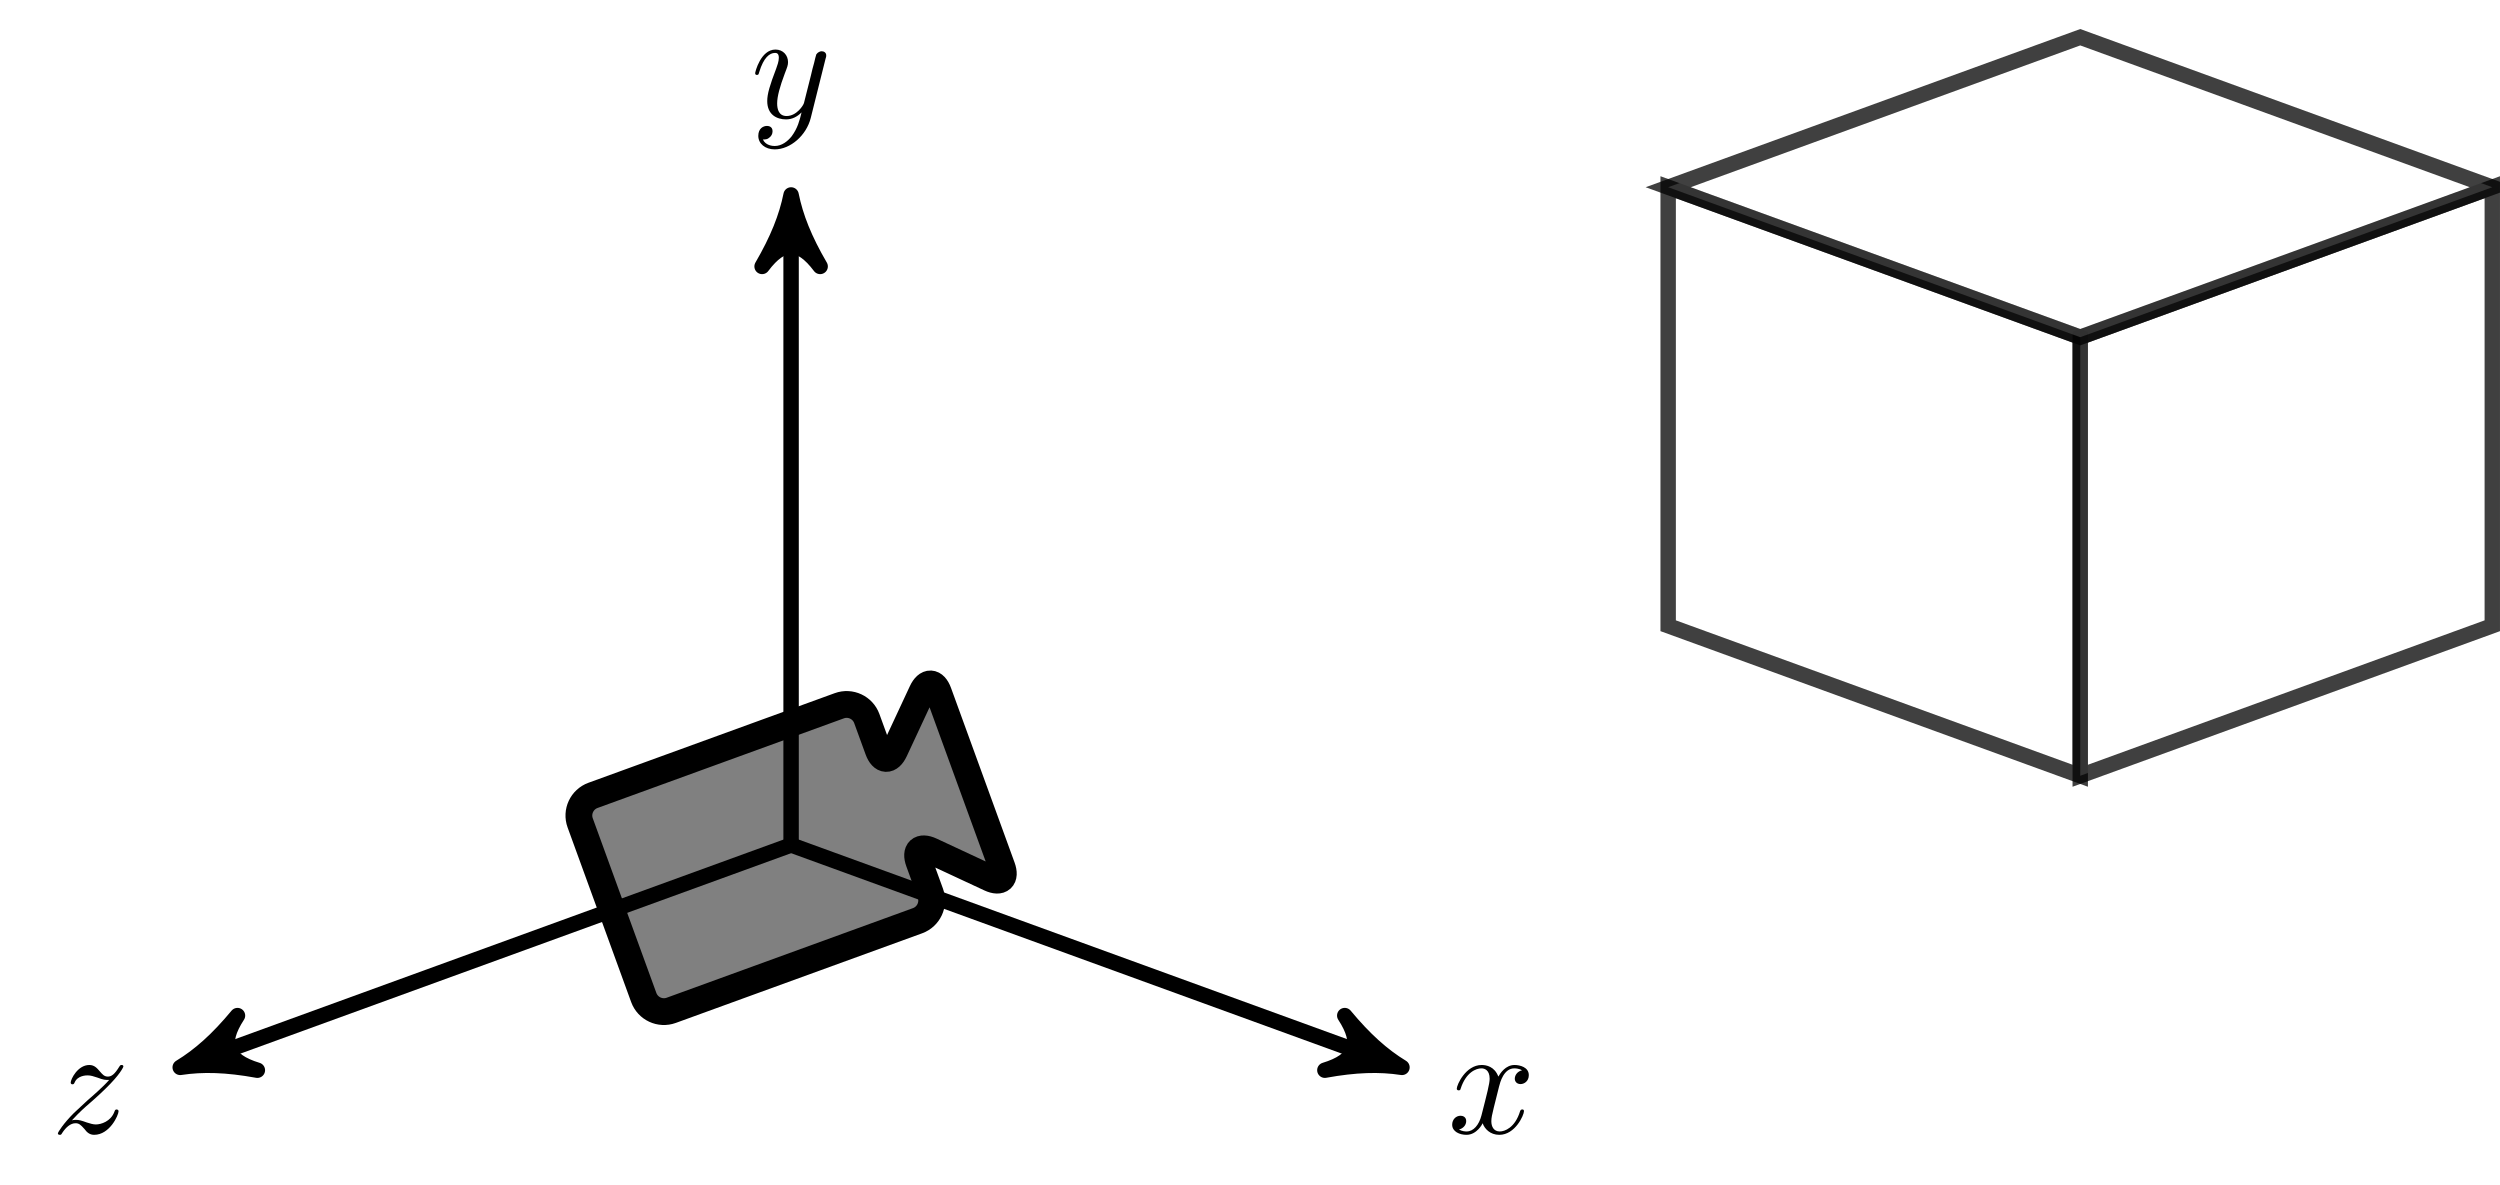
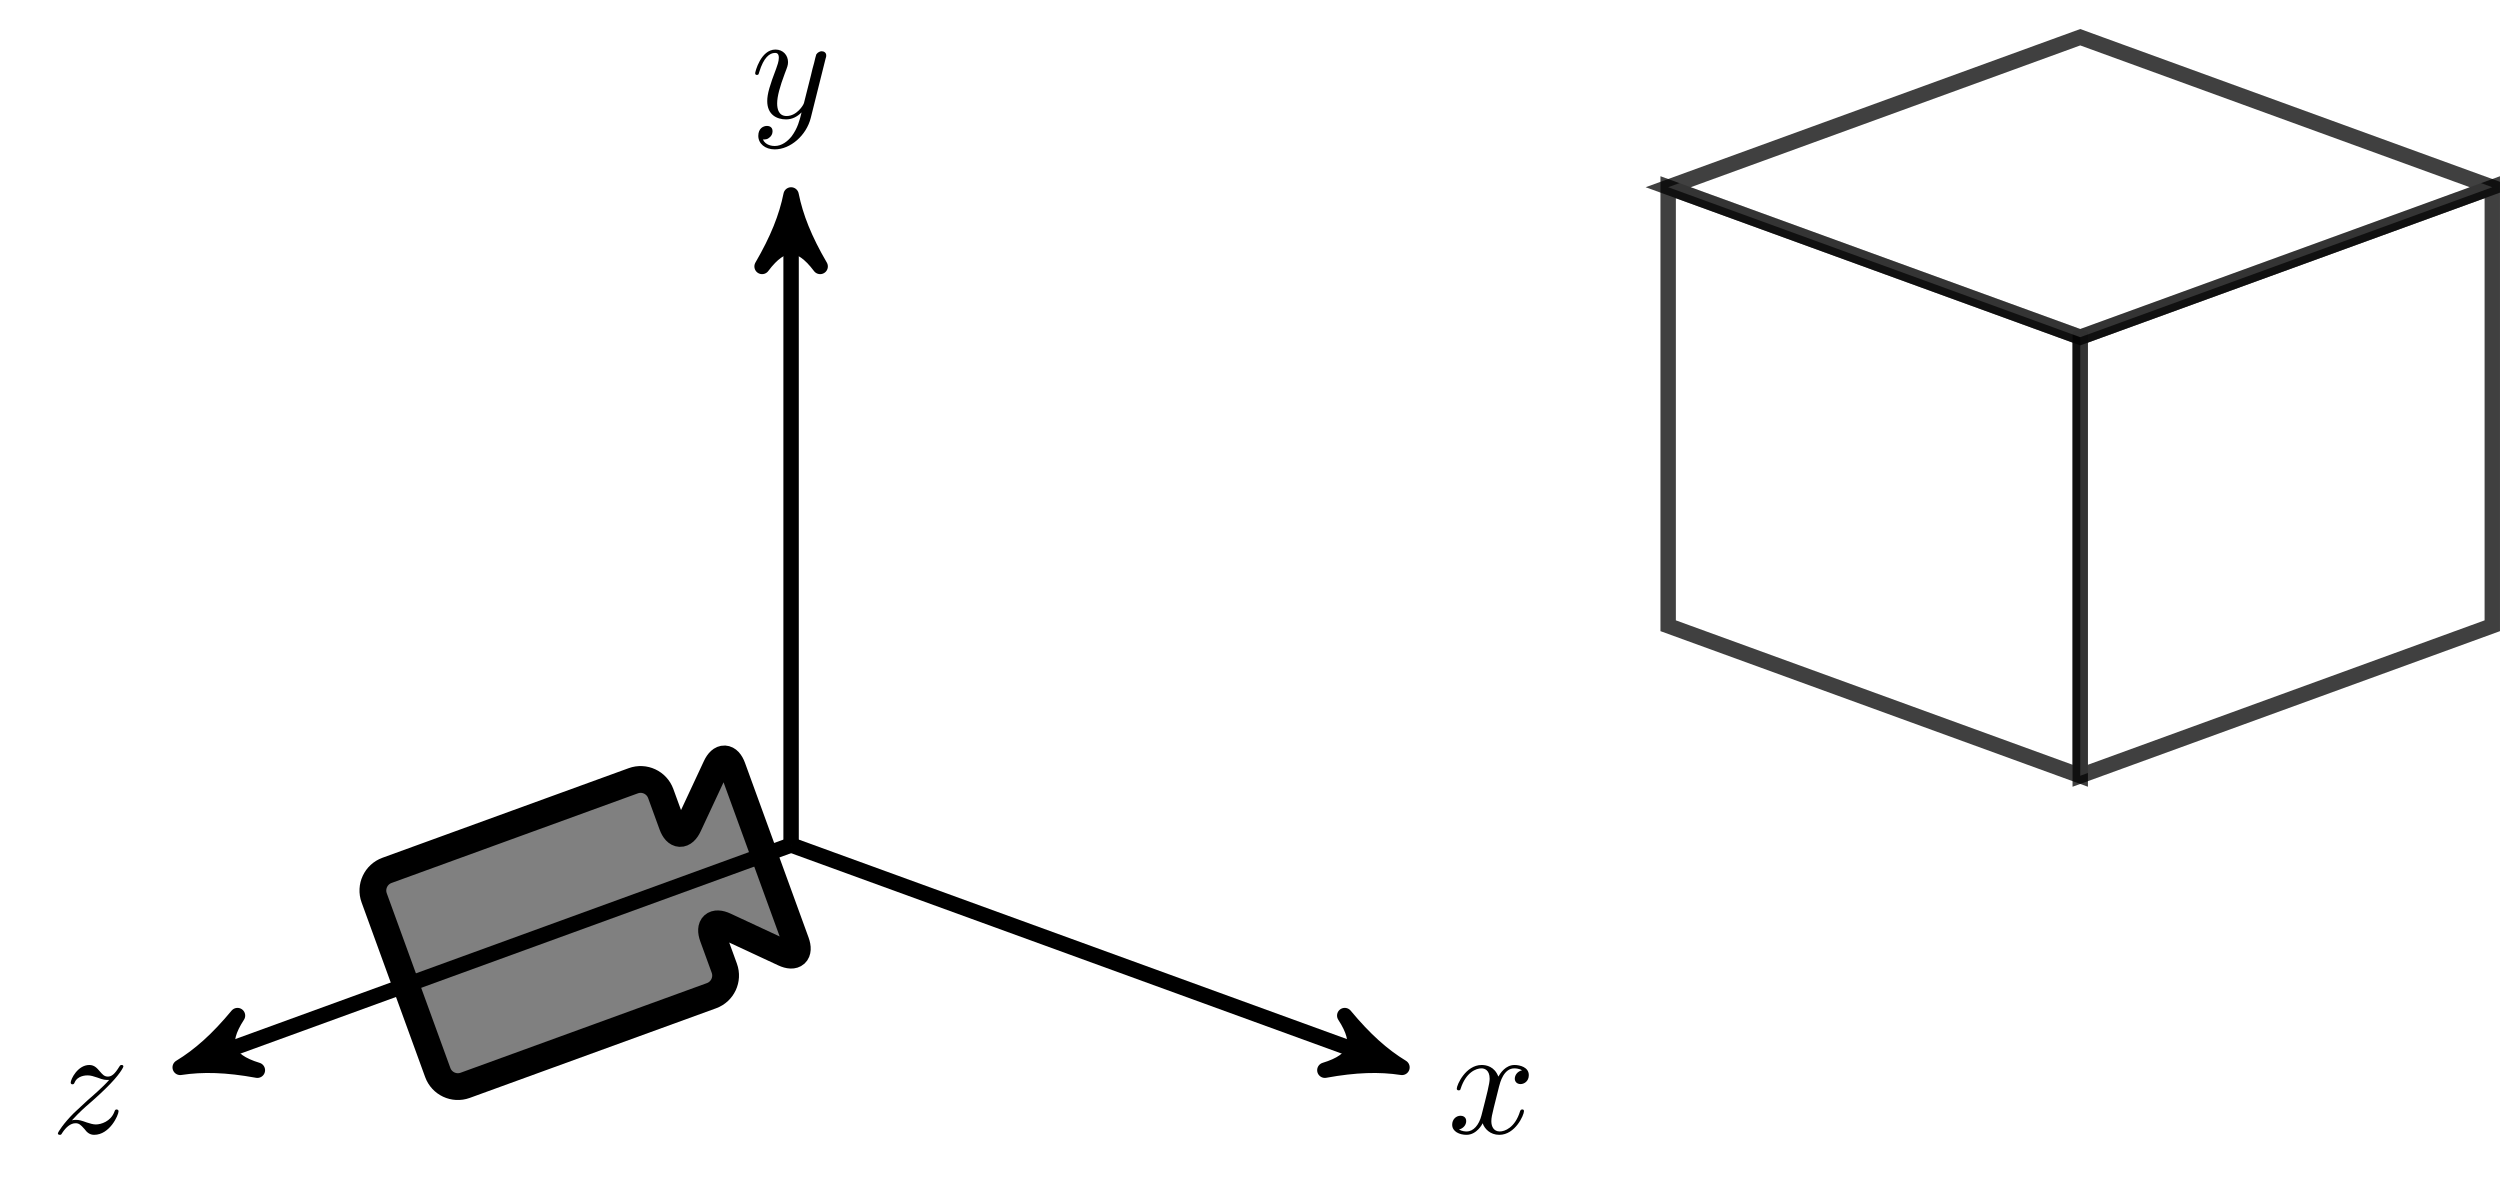
- <svg xmlns="http://www.w3.org/2000/svg" xmlns:xlink="http://www.w3.org/1999/xlink" width="161.603" height="76.568" viewBox="0 0 161.603 76.568">
+ <svg xmlns="http://www.w3.org/2000/svg" xmlns:xlink="http://www.w3.org/1999/xlink" width="161.603" height="77.259" viewBox="0 0 161.603 77.259">
  <defs>
    <g>
      <g id="glyph-0-0">
        <path d="M 3.328 -3.016 C 3.391 -3.266 3.625 -4.188 4.312 -4.188 C 4.359 -4.188 4.609 -4.188 4.812 -4.062 C 4.531 -4 4.344 -3.766 4.344 -3.516 C 4.344 -3.359 4.453 -3.172 4.719 -3.172 C 4.938 -3.172 5.25 -3.344 5.25 -3.75 C 5.25 -4.266 4.672 -4.406 4.328 -4.406 C 3.75 -4.406 3.406 -3.875 3.281 -3.656 C 3.031 -4.312 2.5 -4.406 2.203 -4.406 C 1.172 -4.406 0.594 -3.125 0.594 -2.875 C 0.594 -2.766 0.703 -2.766 0.719 -2.766 C 0.797 -2.766 0.828 -2.797 0.844 -2.875 C 1.188 -3.938 1.844 -4.188 2.188 -4.188 C 2.375 -4.188 2.719 -4.094 2.719 -3.516 C 2.719 -3.203 2.547 -2.547 2.188 -1.141 C 2.031 -0.531 1.672 -0.109 1.234 -0.109 C 1.172 -0.109 0.953 -0.109 0.734 -0.234 C 0.984 -0.297 1.203 -0.5 1.203 -0.781 C 1.203 -1.047 0.984 -1.125 0.844 -1.125 C 0.531 -1.125 0.297 -0.875 0.297 -0.547 C 0.297 -0.094 0.781 0.109 1.219 0.109 C 1.891 0.109 2.25 -0.594 2.266 -0.641 C 2.391 -0.281 2.75 0.109 3.344 0.109 C 4.375 0.109 4.938 -1.172 4.938 -1.422 C 4.938 -1.531 4.859 -1.531 4.828 -1.531 C 4.734 -1.531 4.719 -1.484 4.688 -1.422 C 4.359 -0.344 3.688 -0.109 3.375 -0.109 C 2.984 -0.109 2.828 -0.422 2.828 -0.766 C 2.828 -0.984 2.875 -1.203 2.984 -1.641 Z M 3.328 -3.016 " />
      </g>
      <g id="glyph-0-1">
        <path d="M 4.844 -3.797 C 4.891 -3.938 4.891 -3.953 4.891 -4.031 C 4.891 -4.203 4.75 -4.297 4.594 -4.297 C 4.5 -4.297 4.344 -4.234 4.25 -4.094 C 4.234 -4.031 4.141 -3.734 4.109 -3.547 C 4.031 -3.297 3.969 -3.016 3.906 -2.75 L 3.453 -0.953 C 3.422 -0.812 2.984 -0.109 2.328 -0.109 C 1.828 -0.109 1.719 -0.547 1.719 -0.922 C 1.719 -1.375 1.891 -2 2.219 -2.875 C 2.375 -3.281 2.422 -3.391 2.422 -3.594 C 2.422 -4.031 2.109 -4.406 1.609 -4.406 C 0.656 -4.406 0.297 -2.953 0.297 -2.875 C 0.297 -2.766 0.391 -2.766 0.406 -2.766 C 0.516 -2.766 0.516 -2.797 0.562 -2.953 C 0.844 -3.891 1.234 -4.188 1.578 -4.188 C 1.656 -4.188 1.828 -4.188 1.828 -3.875 C 1.828 -3.625 1.719 -3.359 1.656 -3.172 C 1.25 -2.109 1.078 -1.547 1.078 -1.078 C 1.078 -0.188 1.703 0.109 2.297 0.109 C 2.688 0.109 3.016 -0.062 3.297 -0.344 C 3.172 0.172 3.047 0.672 2.656 1.203 C 2.391 1.531 2.016 1.828 1.562 1.828 C 1.422 1.828 0.969 1.797 0.797 1.406 C 0.953 1.406 1.094 1.406 1.219 1.281 C 1.328 1.203 1.422 1.062 1.422 0.875 C 1.422 0.562 1.156 0.531 1.062 0.531 C 0.828 0.531 0.5 0.688 0.5 1.172 C 0.5 1.672 0.938 2.047 1.562 2.047 C 2.578 2.047 3.609 1.141 3.891 0.016 Z M 4.844 -3.797 " />
      </g>
      <g id="glyph-0-2">
        <path d="M 1.328 -0.828 C 1.859 -1.406 2.156 -1.656 2.516 -1.969 C 2.516 -1.969 3.125 -2.5 3.484 -2.859 C 4.438 -3.781 4.656 -4.266 4.656 -4.312 C 4.656 -4.406 4.562 -4.406 4.547 -4.406 C 4.469 -4.406 4.453 -4.391 4.391 -4.297 C 4.094 -3.812 3.891 -3.656 3.656 -3.656 C 3.406 -3.656 3.297 -3.812 3.141 -3.984 C 2.953 -4.203 2.781 -4.406 2.453 -4.406 C 1.703 -4.406 1.25 -3.484 1.25 -3.266 C 1.25 -3.219 1.281 -3.156 1.359 -3.156 C 1.453 -3.156 1.469 -3.203 1.5 -3.266 C 1.688 -3.734 2.266 -3.734 2.344 -3.734 C 2.547 -3.734 2.734 -3.672 2.969 -3.594 C 3.375 -3.438 3.484 -3.438 3.734 -3.438 C 3.375 -3.016 2.547 -2.297 2.359 -2.141 L 1.453 -1.297 C 0.781 -0.625 0.422 -0.062 0.422 0.016 C 0.422 0.109 0.531 0.109 0.547 0.109 C 0.625 0.109 0.641 0.094 0.703 -0.016 C 0.938 -0.375 1.234 -0.641 1.562 -0.641 C 1.781 -0.641 1.891 -0.547 2.141 -0.266 C 2.297 -0.047 2.484 0.109 2.766 0.109 C 3.766 0.109 4.344 -1.156 4.344 -1.422 C 4.344 -1.469 4.297 -1.531 4.219 -1.531 C 4.125 -1.531 4.109 -1.469 4.078 -1.391 C 3.844 -0.75 3.203 -0.562 2.875 -0.562 C 2.688 -0.562 2.5 -0.625 2.297 -0.688 C 1.953 -0.812 1.797 -0.859 1.594 -0.859 C 1.578 -0.859 1.422 -0.859 1.328 -0.828 Z M 1.328 -0.828 " />
      </g>
    </g>
    <clipPath id="clip-0">
-       <path clip-rule="nonzero" d="M 37 44 L 65 44 L 65 66 L 37 66 Z M 37 44 " />
+       <path clip-rule="nonzero" d="M 24 49 L 52 49 L 52 71 L 24 71 Z M 24 49 " />
    </clipPath>
    <clipPath id="clip-1">
-       <path clip-rule="nonzero" d="M 40.98 68.156 L 67.617 58.461 L 61.293 41.086 L 34.656 50.781 Z M 40.98 68.156 " />
+       <path clip-rule="nonzero" d="M 27.664 73.004 L 54.301 63.309 L 47.977 45.934 L 21.34 55.629 Z M 27.664 73.004 " />
    </clipPath>
    <clipPath id="clip-2">
-       <path clip-rule="nonzero" d="M 34 41 L 68 41 L 68 69 L 34 69 Z M 34 41 " />
+       <path clip-rule="nonzero" d="M 21 45 L 55 45 L 55 74 L 21 74 Z M 21 45 " />
    </clipPath>
    <clipPath id="clip-3">
-       <path clip-rule="nonzero" d="M 40.98 68.156 L 67.617 58.461 L 61.293 41.086 L 34.656 50.781 Z M 40.98 68.156 " />
+       <path clip-rule="nonzero" d="M 27.664 73.004 L 54.301 63.309 L 47.977 45.934 L 21.34 55.629 Z M 27.664 73.004 " />
    </clipPath>
    <clipPath id="clip-4">
-       <path clip-rule="nonzero" d="M 37 40 L 104 40 L 104 76.566 L 37 76.566 Z M 37 40 " />
+       <path clip-rule="nonzero" d="M 37 40 L 104 40 L 104 77.258 L 37 77.258 Z M 37 40 " />
    </clipPath>
    <clipPath id="clip-5">
-       <path clip-rule="nonzero" d="M 0 40 L 66 40 L 66 76.566 L 0 76.566 Z M 0 40 " />
+       <path clip-rule="nonzero" d="M 0 40 L 66 40 L 66 77.258 L 0 77.258 Z M 0 40 " />
    </clipPath>
    <clipPath id="clip-6">
      <path clip-rule="nonzero" d="M 134 12 L 161.602 12 L 161.602 51 L 134 51 Z M 134 12 " />
    </clipPath>
    <clipPath id="clip-7">
      <path clip-rule="nonzero" d="M 120 0 L 161.602 0 L 161.602 65 L 120 65 Z M 120 0 " />
    </clipPath>
    <clipPath id="clip-8">
      <path clip-rule="nonzero" d="M 107 2 L 161.602 2 L 161.602 22 L 107 22 Z M 107 2 " />
    </clipPath>
    <clipPath id="clip-9">
      <path clip-rule="nonzero" d="M 93 0 L 161.602 0 L 161.602 36 L 93 36 Z M 93 0 " />
    </clipPath>
  </defs>
  <g clip-path="url(#clip-0)">
    <g clip-path="url(#clip-1)">
-       <path fill-rule="nonzero" fill="rgb(50%, 50%, 50%)" fill-opacity="1" d="M 43.391 65.309 L 59.312 59.516 C 60.031 59.254 60.402 58.457 60.141 57.738 L 59.402 55.711 C 59.141 54.992 59.488 54.672 60.184 54.996 L 63.988 56.77 C 64.684 57.094 65.031 56.77 64.77 56.051 L 60.66 44.762 C 60.398 44.043 59.926 44.023 59.602 44.715 L 57.828 48.52 C 57.504 49.215 57.031 49.195 56.77 48.477 L 56.031 46.449 C 55.77 45.73 54.973 45.359 54.254 45.621 L 38.332 51.414 C 37.613 51.676 37.242 52.473 37.504 53.191 L 41.613 64.48 C 41.875 65.199 42.672 65.57 43.391 65.309 Z M 43.391 65.309 " />
+       <path fill-rule="nonzero" fill="rgb(50%, 50%, 50%)" fill-opacity="1" d="M 30.07 70.156 L 45.992 64.363 C 46.711 64.102 47.082 63.305 46.82 62.586 L 46.082 60.559 C 45.82 59.84 46.172 59.52 46.863 59.844 L 50.672 61.617 C 51.363 61.941 51.715 61.621 51.453 60.898 L 47.344 49.609 C 47.082 48.891 46.605 48.871 46.285 49.562 L 44.508 53.371 C 44.188 54.062 43.711 54.043 43.449 53.324 L 42.711 51.297 C 42.449 50.578 41.656 50.207 40.938 50.469 L 25.016 56.262 C 24.297 56.523 23.926 57.32 24.188 58.039 L 28.297 69.328 C 28.559 70.047 29.352 70.418 30.07 70.156 Z M 30.07 70.156 " />
    </g>
  </g>
  <g clip-path="url(#clip-2)">
    <g clip-path="url(#clip-3)">
-       <path fill="none" stroke-width="4.981" stroke-linecap="butt" stroke-linejoin="miter" stroke="rgb(0%, 0%, 0%)" stroke-opacity="1" stroke-miterlimit="10" d="M 3.987 -0 L 52.711 -0.007 C 54.911 -0.006 56.698 1.782 56.697 3.982 L 56.696 10.187 C 56.696 12.386 57.951 12.91 59.511 11.35 L 68.048 2.815 C 69.608 1.255 70.866 1.789 70.866 3.989 L 70.865 38.538 C 70.865 40.738 69.607 41.255 68.05 39.706 L 59.516 31.169 C 57.956 29.608 56.698 30.126 56.697 32.326 L 56.696 38.531 C 56.696 40.73 54.908 42.517 52.708 42.517 L 3.984 42.523 C 1.784 42.522 -0.003 40.734 -0.002 38.534 L -0.001 3.986 C -0.001 1.786 1.788 -0.001 3.987 -0 Z M 3.987 -0 " transform="matrix(0.326762, -0.118934, -0.118934, -0.326762, 42.08768, 65.78267)" />
+       <path fill="none" stroke-width="4.981" stroke-linecap="butt" stroke-linejoin="miter" stroke="rgb(0%, 0%, 0%)" stroke-opacity="1" stroke-miterlimit="10" d="M 3.981 0.003 L 52.705 -0.003 C 54.905 -0.003 56.692 1.785 56.691 3.985 L 56.69 10.19 C 56.69 12.39 57.955 12.909 59.505 11.353 L 68.052 2.815 C 69.602 1.258 70.867 1.778 70.871 3.989 L 70.87 38.537 C 70.869 40.737 69.601 41.258 68.055 39.705 L 59.506 31.161 C 57.96 29.608 56.692 30.129 56.691 32.329 L 56.69 38.534 C 56.69 40.734 54.912 42.516 52.712 42.516 L 3.988 42.522 C 1.789 42.522 0.002 40.733 0.002 38.534 L 0.003 3.985 C 0.004 1.785 1.782 0.002 3.981 0.003 Z M 3.981 0.003 " transform="matrix(0.326762, -0.118934, -0.118934, -0.326762, 28.76968, 70.63067)" />
    </g>
  </g>
  <g clip-path="url(#clip-4)">
    <path fill="none" stroke-width="0.996" stroke-linecap="butt" stroke-linejoin="miter" stroke="rgb(0%, 0%, 0%)" stroke-opacity="1" stroke-miterlimit="10" d="M -0.001 0.001 L 38.401 -13.976 " transform="matrix(1, 0, 0, -1, 51.138, 54.622)" />
  </g>
  <path fill-rule="nonzero" fill="rgb(0%, 0%, 0%)" fill-opacity="1" stroke-width="0.996" stroke-linecap="butt" stroke-linejoin="round" stroke="rgb(0%, 0%, 0%)" stroke-opacity="1" stroke-miterlimit="10" d="M 1.155 -0.002 C -0.289 0.287 -1.734 0.867 -3.466 1.879 C -1.732 0.577 -1.732 -0.579 -3.466 -1.879 C -1.735 -0.867 -0.29 -0.291 1.155 -0.002 Z M 1.155 -0.002 " transform="matrix(0.93968, 0.34201, 0.34201, -0.93968, 89.54004, 68.59914)" />
  <g fill="rgb(0%, 0%, 0%)" fill-opacity="1">
    <use xlink:href="#glyph-0-0" x="93.574" y="73.248" />
  </g>
  <path fill="none" stroke-width="0.996" stroke-linecap="butt" stroke-linejoin="miter" stroke="rgb(0%, 0%, 0%)" stroke-opacity="1" stroke-miterlimit="10" d="M -0.001 0.001 L -0.001 40.868 " transform="matrix(1, 0, 0, -1, 51.138, 54.622)" />
  <path fill-rule="nonzero" fill="rgb(0%, 0%, 0%)" fill-opacity="1" stroke-width="0.996" stroke-linecap="butt" stroke-linejoin="round" stroke="rgb(0%, 0%, 0%)" stroke-opacity="1" stroke-miterlimit="10" d="M 1.154 0.001 C -0.287 0.29 -1.733 0.868 -3.467 1.876 C -1.733 0.579 -1.733 -0.577 -3.467 -1.878 C -1.733 -0.866 -0.287 -0.288 1.154 0.001 Z M 1.154 0.001 " transform="matrix(0, -1, -1, 0, 51.138, 13.75562)" />
  <g fill="rgb(0%, 0%, 0%)" fill-opacity="1">
    <use xlink:href="#glyph-0-1" x="48.517" y="7.609" />
  </g>
  <g clip-path="url(#clip-5)">
    <path fill="none" stroke-width="0.996" stroke-linecap="butt" stroke-linejoin="miter" stroke="rgb(0%, 0%, 0%)" stroke-opacity="1" stroke-miterlimit="10" d="M -0.001 0.001 L -38.404 -13.976 " transform="matrix(1, 0, 0, -1, 51.138, 54.622)" />
  </g>
  <path fill-rule="nonzero" fill="rgb(0%, 0%, 0%)" fill-opacity="1" stroke-width="0.996" stroke-linecap="butt" stroke-linejoin="round" stroke="rgb(0%, 0%, 0%)" stroke-opacity="1" stroke-miterlimit="10" d="M 1.158 0.001 C -0.288 0.29 -1.733 0.866 -3.467 1.88 C -1.733 0.579 -1.734 -0.576 -3.467 -1.878 C -1.735 -0.866 -0.29 -0.287 1.158 0.001 Z M 1.158 0.001 " transform="matrix(-0.93968, 0.34201, 0.34201, 0.93968, 12.73596, 68.59914)" />
  <g fill="rgb(0%, 0%, 0%)" fill-opacity="1">
    <use xlink:href="#glyph-0-2" x="3.32" y="73.248" />
  </g>
  <path fill-rule="nonzero" fill="rgb(100%, 100%, 100%)" fill-opacity="0.75" stroke-width="0.996" stroke-linecap="butt" stroke-linejoin="miter" stroke="rgb(0%, 0%, 0%)" stroke-opacity="0.75" stroke-miterlimit="10" d="M 56.694 14.173 L 83.331 4.477 L 83.331 32.825 L 56.694 42.52 Z M 56.694 14.173 " transform="matrix(1, 0, 0, -1, 51.138, 54.622)" />
  <g clip-path="url(#clip-6)">
    <path fill-rule="nonzero" fill="rgb(100%, 100%, 100%)" fill-opacity="0.75" d="M 134.469 50.145 L 161.105 40.449 L 161.105 12.102 L 134.469 21.797 Z M 134.469 50.145 " />
  </g>
  <g clip-path="url(#clip-7)">
    <path fill="none" stroke-width="0.996" stroke-linecap="butt" stroke-linejoin="miter" stroke="rgb(0%, 0%, 0%)" stroke-opacity="0.75" stroke-miterlimit="10" d="M 83.331 4.477 L 109.967 14.173 L 109.967 42.52 L 83.331 32.825 Z M 83.331 4.477 " transform="matrix(1, 0, 0, -1, 51.138, 54.622)" />
  </g>
  <g clip-path="url(#clip-8)">
    <path fill-rule="nonzero" fill="rgb(100%, 100%, 100%)" fill-opacity="0.75" d="M 134.469 21.797 L 161.105 12.102 L 134.469 2.406 L 107.832 12.102 Z M 134.469 21.797 " />
  </g>
  <g clip-path="url(#clip-9)">
    <path fill="none" stroke-width="0.996" stroke-linecap="butt" stroke-linejoin="miter" stroke="rgb(0%, 0%, 0%)" stroke-opacity="0.75" stroke-miterlimit="10" d="M 83.331 32.825 L 109.967 42.52 L 83.331 52.216 L 56.694 42.52 Z M 83.331 32.825 " transform="matrix(1, 0, 0, -1, 51.138, 54.622)" />
  </g>
</svg>
